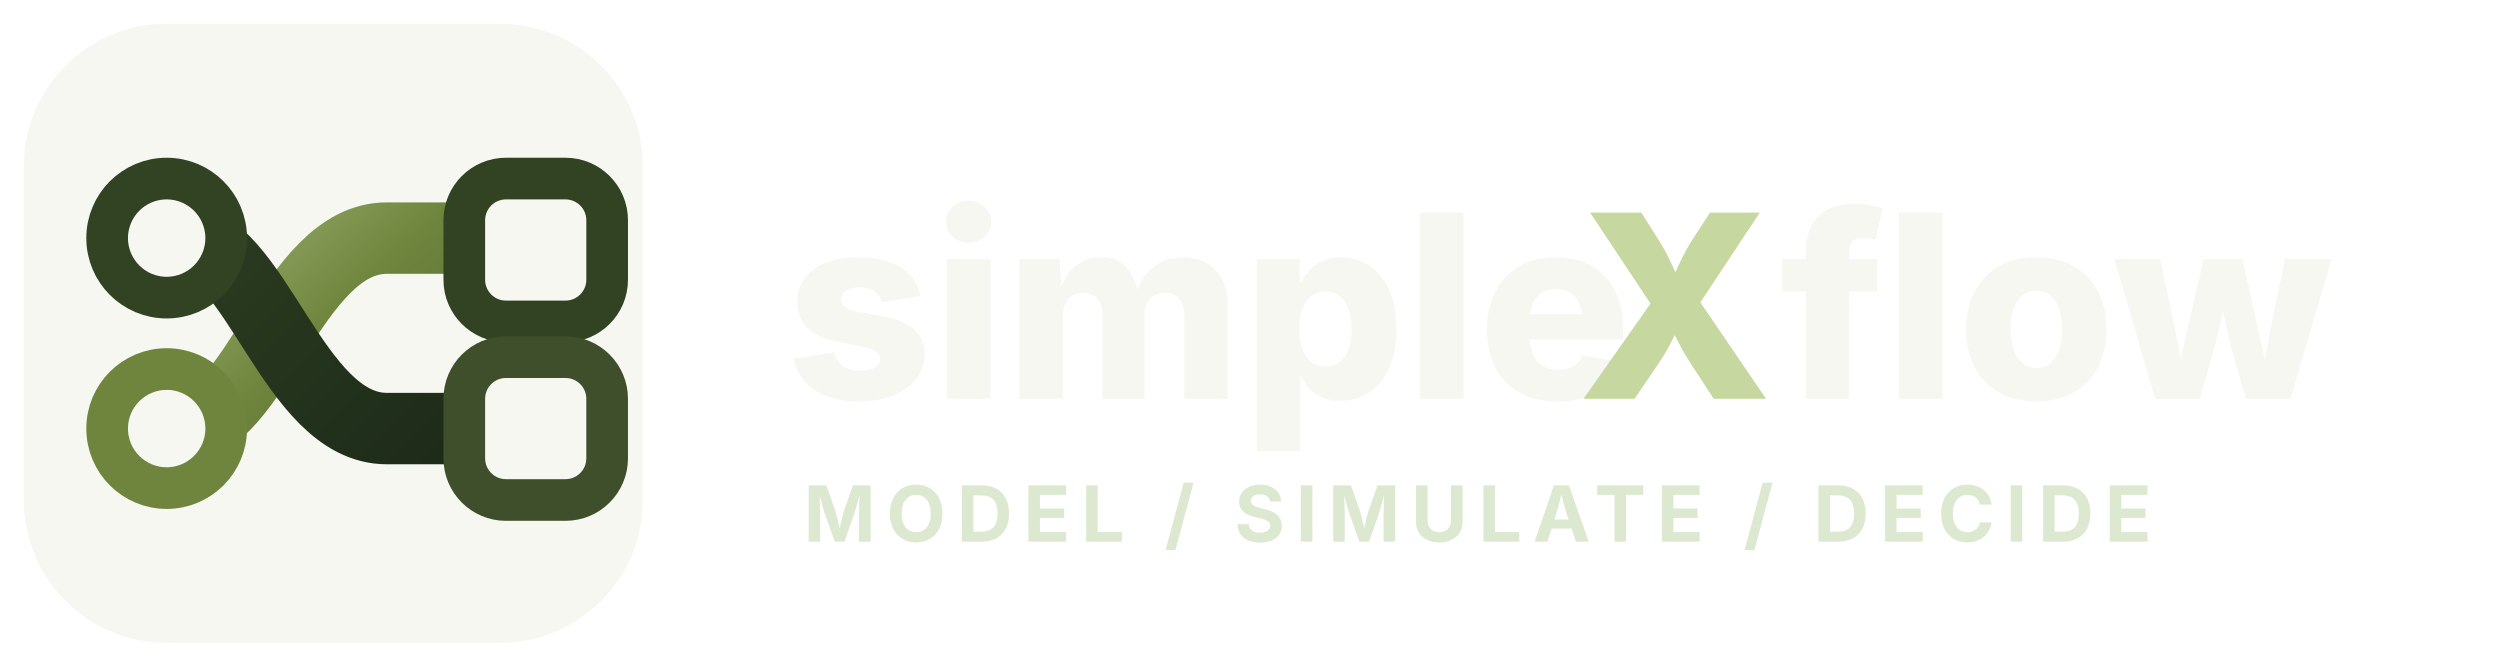
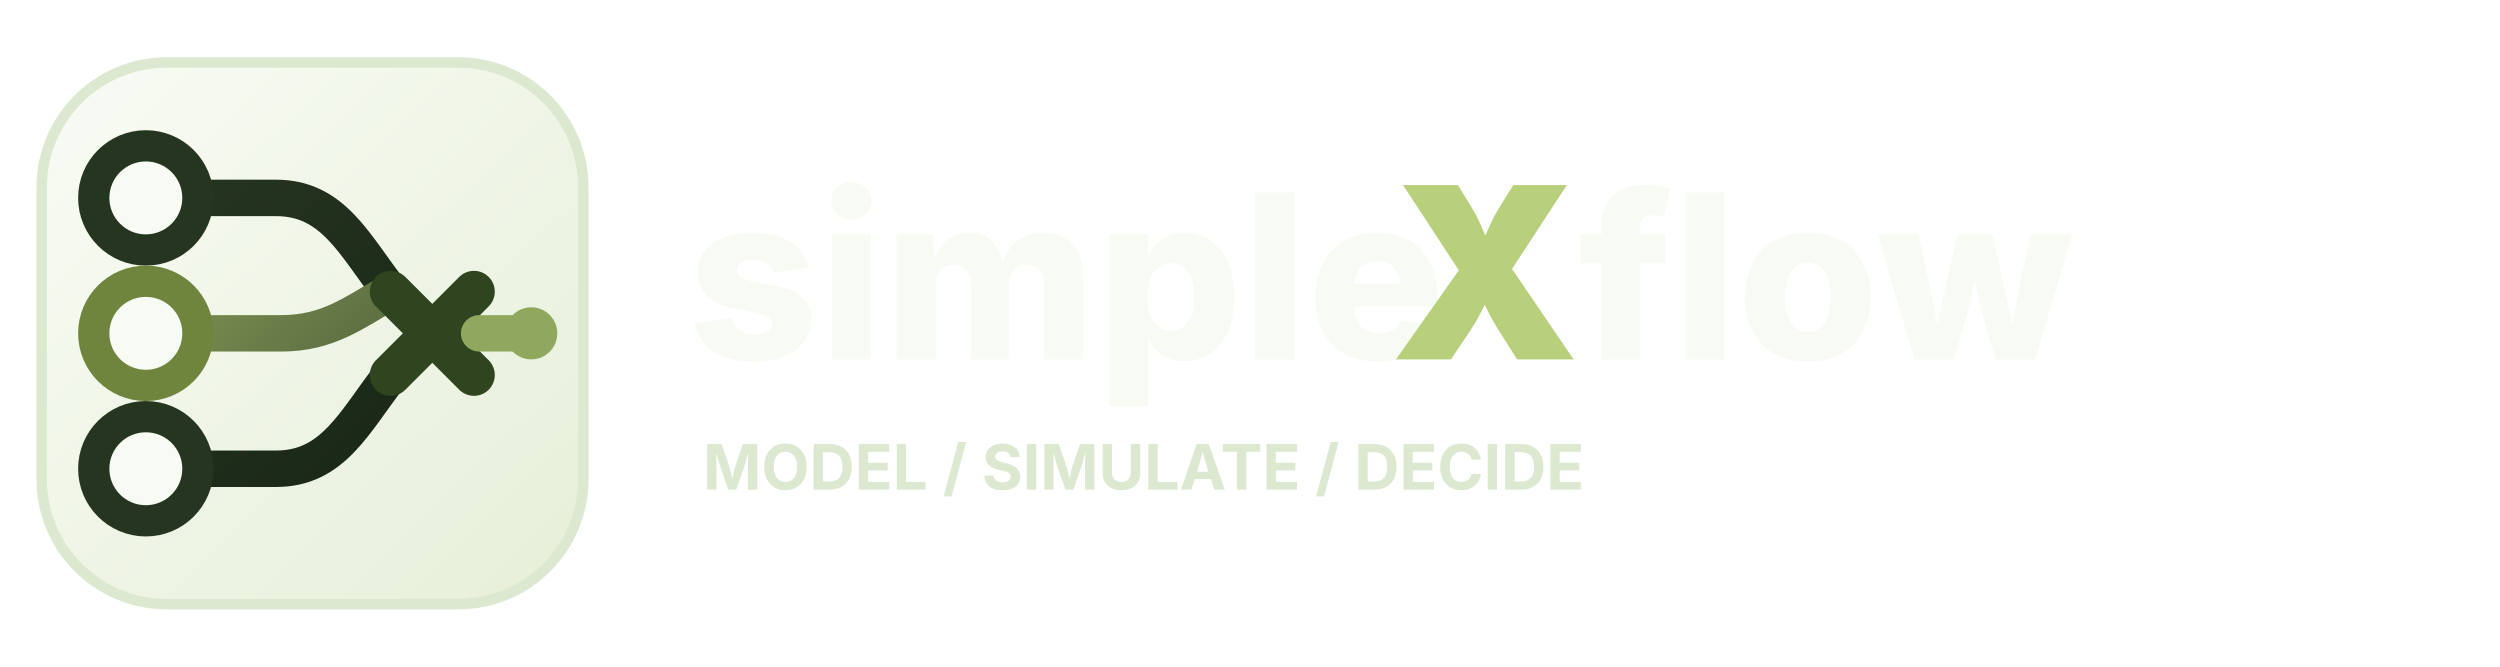
- <svg xmlns="http://www.w3.org/2000/svg" viewBox="0 0 420 112" role="img" aria-labelledby="title desc">
+ <svg xmlns="http://www.w3.org/2000/svg" viewBox="0 0 480 128" role="img" aria-labelledby="title desc">
  <defs>
-     <linearGradient id="leaf" x1="17" y1="15" x2="95" y2="97" gradientUnits="userSpaceOnUse">
-       <stop offset="0" stop-color="#c6d7a0" />
-       <stop offset=".48" stop-color="#6f853d" />
-       <stop offset="1" stop-color="#3f4f2b" />
+     <linearGradient id="markBase" x1="12" y1="14" x2="108" y2="114" gradientUnits="userSpaceOnUse">
+       <stop offset="0" stop-color="#f8fbf4" />
+       <stop offset="1" stop-color="#e7efd9" />
    </linearGradient>
-     <linearGradient id="ink" x1="20" y1="20" x2="92" y2="92" gradientUnits="userSpaceOnUse">
-       <stop offset="0" stop-color="#314323" />
+     <linearGradient id="flowGreen" x1="28" y1="28" x2="99" y2="99" gradientUnits="userSpaceOnUse">
+       <stop offset="0" stop-color="#8fa85d" />
+       <stop offset=".55" stop-color="#5f7042" />
+       <stop offset="1" stop-color="#2f451f" />
+     </linearGradient>
+     <linearGradient id="flowDark" x1="30" y1="31" x2="94" y2="97" gradientUnits="userSpaceOnUse">
+       <stop offset="0" stop-color="#26351f" />
      <stop offset="1" stop-color="#172416" />
    </linearGradient>
  </defs>
-   <rect x="4" y="4" width="104" height="104" rx="24" fill="#f5f7f0" />
-   <path d="M30 72c13 0 19-32 35-32h20" fill="none" stroke="url(#leaf)" stroke-width="12" stroke-linecap="round" />
-   <path d="M30 40c13 0 19 32 35 32h20" fill="none" stroke="url(#ink)" stroke-width="12" stroke-linecap="round" />
-   <circle cx="28" cy="40" r="10" fill="#f5f7f0" stroke="#314323" stroke-width="7" />
-   <circle cx="28" cy="72" r="10" fill="#f5f7f0" stroke="#6f853d" stroke-width="7" />
-   <rect x="78" y="30" width="24" height="24" rx="7" fill="#f5f7f0" stroke="#314323" stroke-width="7" />
-   <rect x="78" y="60" width="24" height="24" rx="7" fill="#f5f7f0" stroke="#3f4f2b" stroke-width="7" />
-   <text x="132" y="67" fill="#f5f7f0" font-family="Inter, Segoe UI, Arial, sans-serif" font-size="43" font-weight="760">simple</text>
-   <text x="265" y="67" fill="#c6d7a0" font-family="Inter, Segoe UI, Arial, sans-serif" font-size="43" font-weight="820">X</text>
-   <text x="299" y="67" fill="#f5f7f0" font-family="Inter, Segoe UI, Arial, sans-serif" font-size="43" font-weight="760">flow</text>
-   <text x="135" y="91" fill="#dce8cf" font-family="Inter, Segoe UI, Arial, sans-serif" font-size="13" font-weight="650" letter-spacing="1.8">MODEL / SIMULATE / DECIDE</text>
+   <g id="mark">
+     <rect x="8" y="12" width="104" height="104" rx="24" fill="url(#markBase)" />
+     <rect x="8" y="12" width="104" height="104" rx="24" fill="none" stroke="#dce8cf" stroke-width="2" />
+     <path d="M34 38 H53 C64 38 68 47 75 56" fill="none" stroke="url(#flowDark)" stroke-width="7" stroke-linecap="round" />
+     <path d="M34 64 H54 C63 64 68 60 75 56" fill="none" stroke="url(#flowGreen)" stroke-width="7" stroke-linecap="round" />
+     <path d="M34 90 H53 C64 90 68 81 75 72" fill="none" stroke="url(#flowDark)" stroke-width="7" stroke-linecap="round" />
+     <path d="M75 56 L91 72 M91 56 L75 72" fill="none" stroke="#2f451f" stroke-width="8" stroke-linecap="round" />
+     <path d="M92 64 H100" fill="none" stroke="#8fa85d" stroke-width="7" stroke-linecap="round" />
+     <circle cx="28" cy="38" r="10" fill="#f8fbf4" stroke="#26351f" stroke-width="6" />
+     <circle cx="28" cy="64" r="10" fill="#f8fbf4" stroke="#6f853d" stroke-width="6" />
+     <circle cx="28" cy="90" r="10" fill="#f8fbf4" stroke="#26351f" stroke-width="6" />
+     <circle cx="102" cy="64" r="5" fill="#8fa85d" />
+   </g>
+   <g id="wordmark">
+     <text x="132" y="69" fill="#f8fbf4" font-family="Inter, Segoe UI, Arial, sans-serif" font-size="44" font-weight="760">simple</text>
+     <text x="267" y="69" fill="#b8cf7b" font-family="Inter, Segoe UI, Arial, sans-serif" font-size="46" font-weight="860">X</text>
+     <text x="303" y="69" fill="#f8fbf4" font-family="Inter, Segoe UI, Arial, sans-serif" font-size="44" font-weight="760">flow</text>
+     <text x="135" y="94" fill="#dce8cf" font-family="Inter, Segoe UI, Arial, sans-serif" font-size="12" font-weight="700">MODEL / SIMULATE / DECIDE</text>
+   </g>
</svg>
